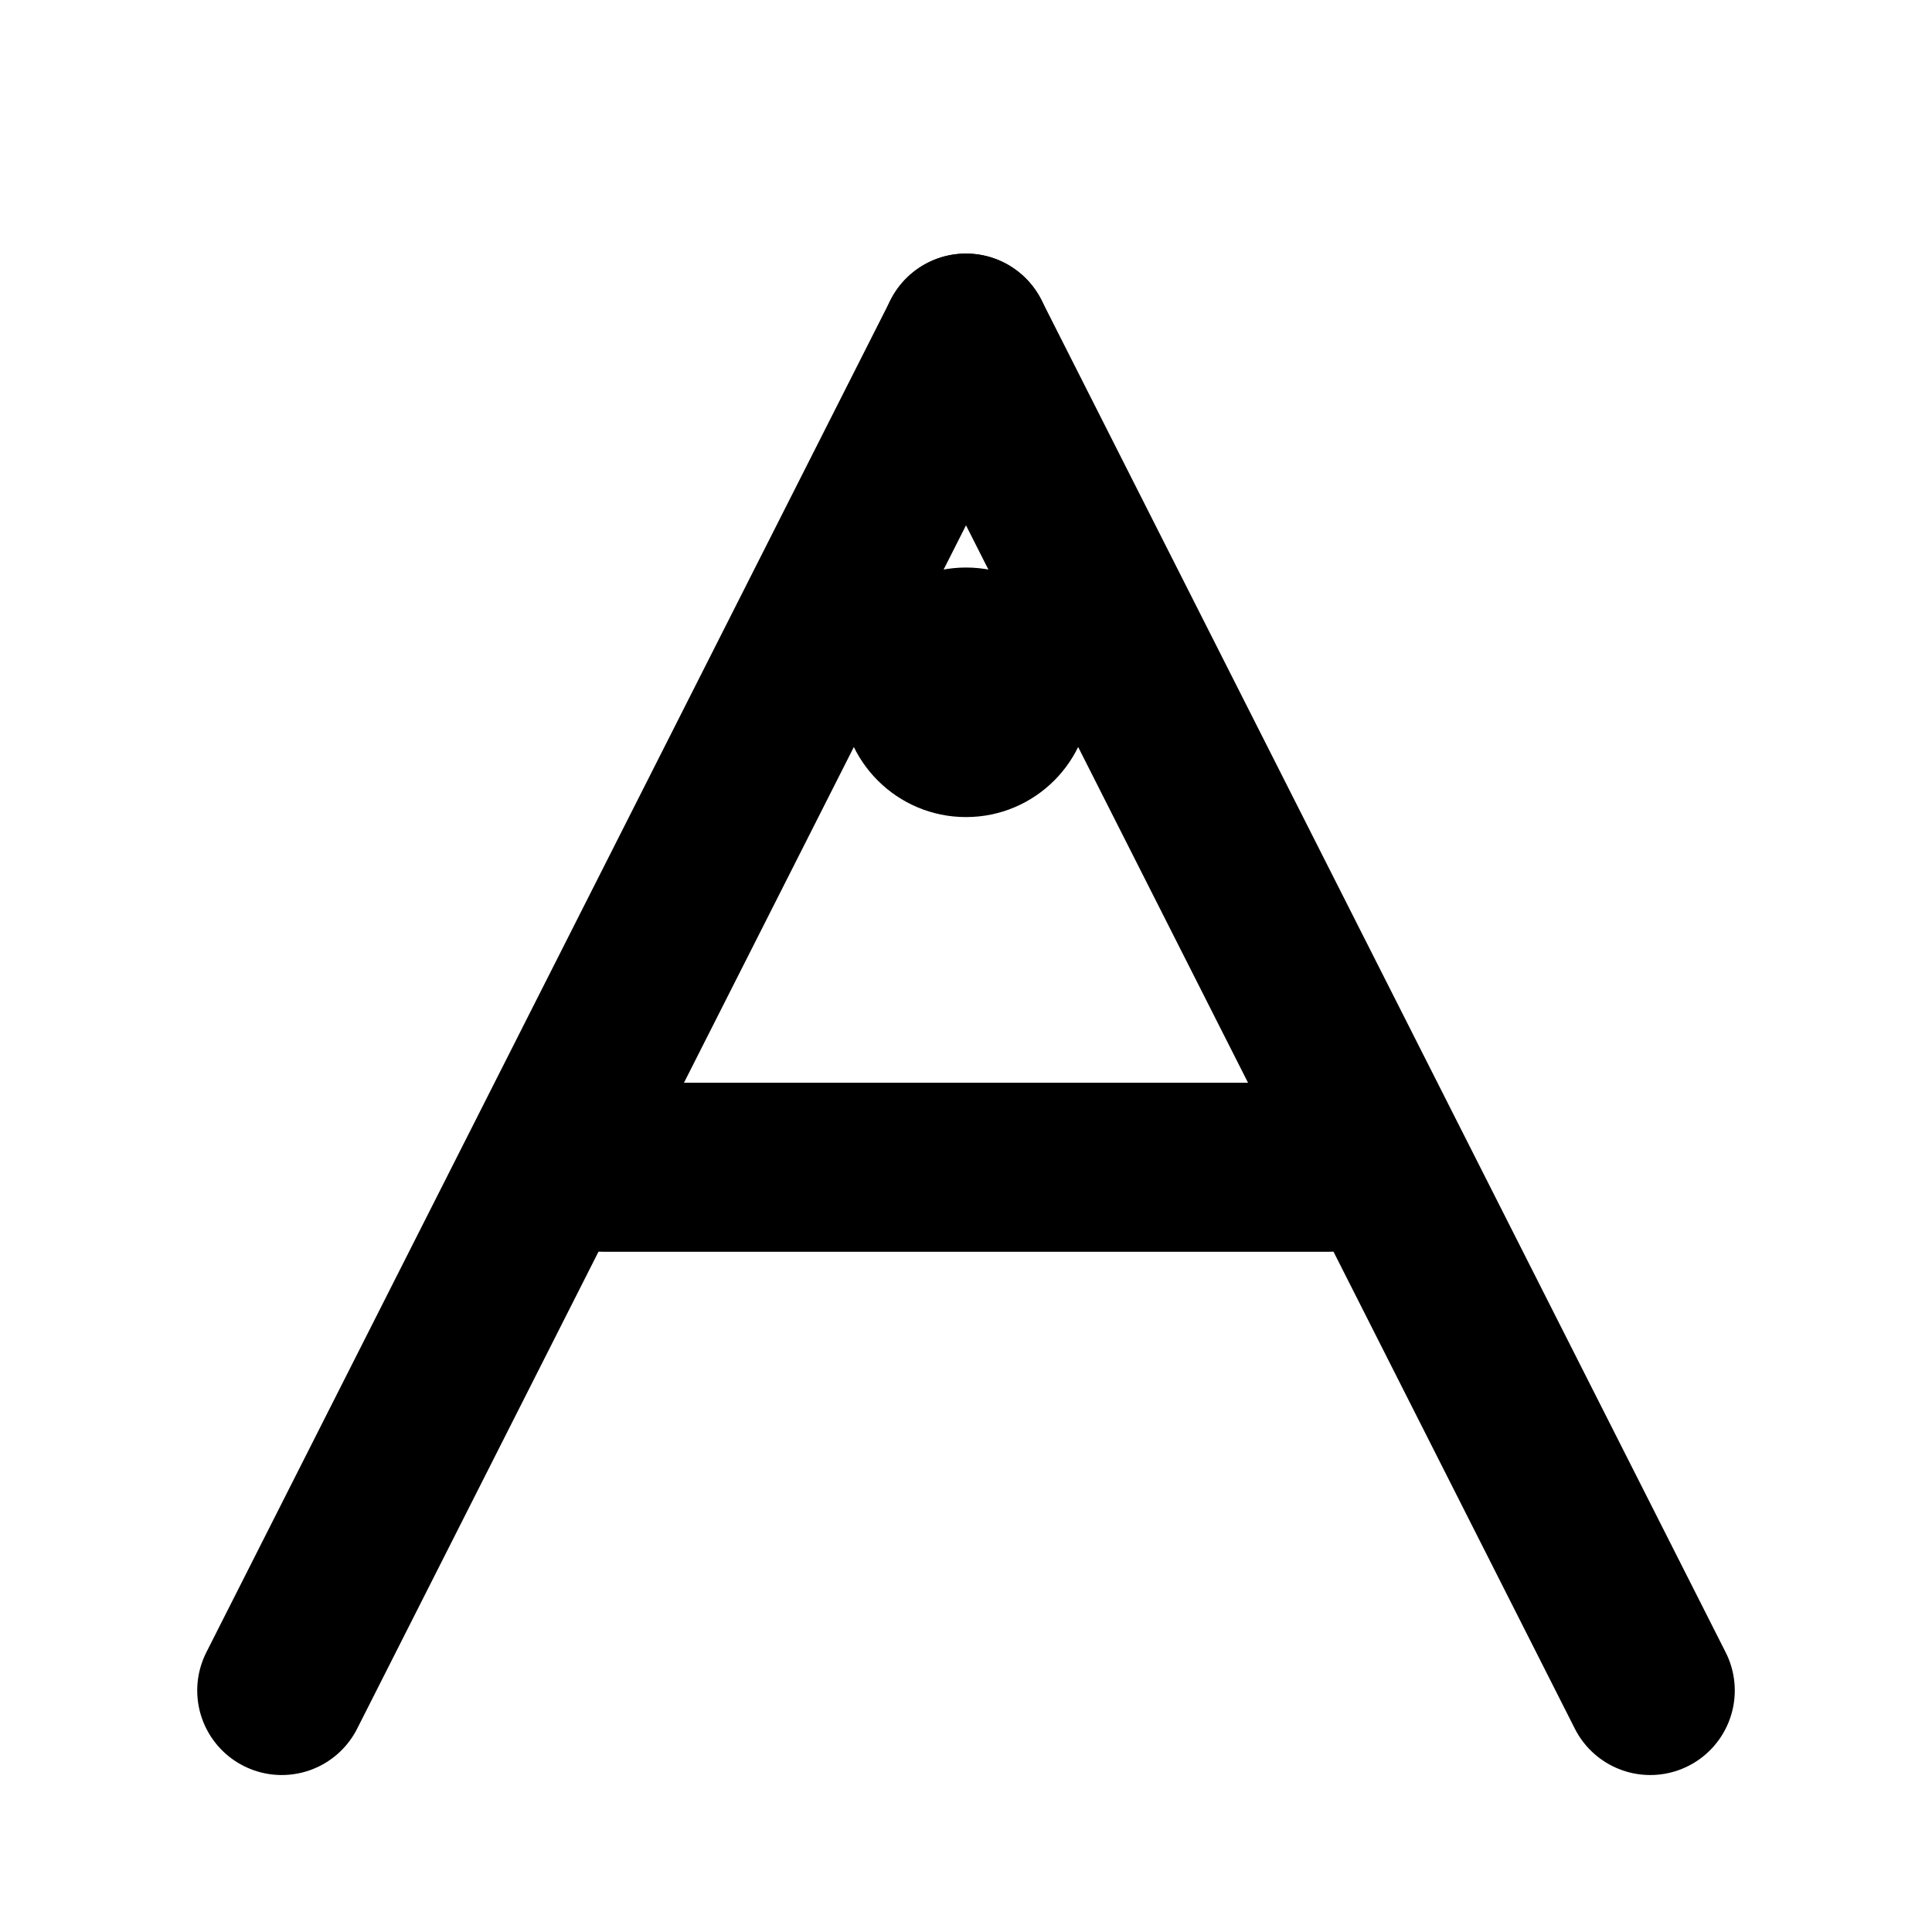
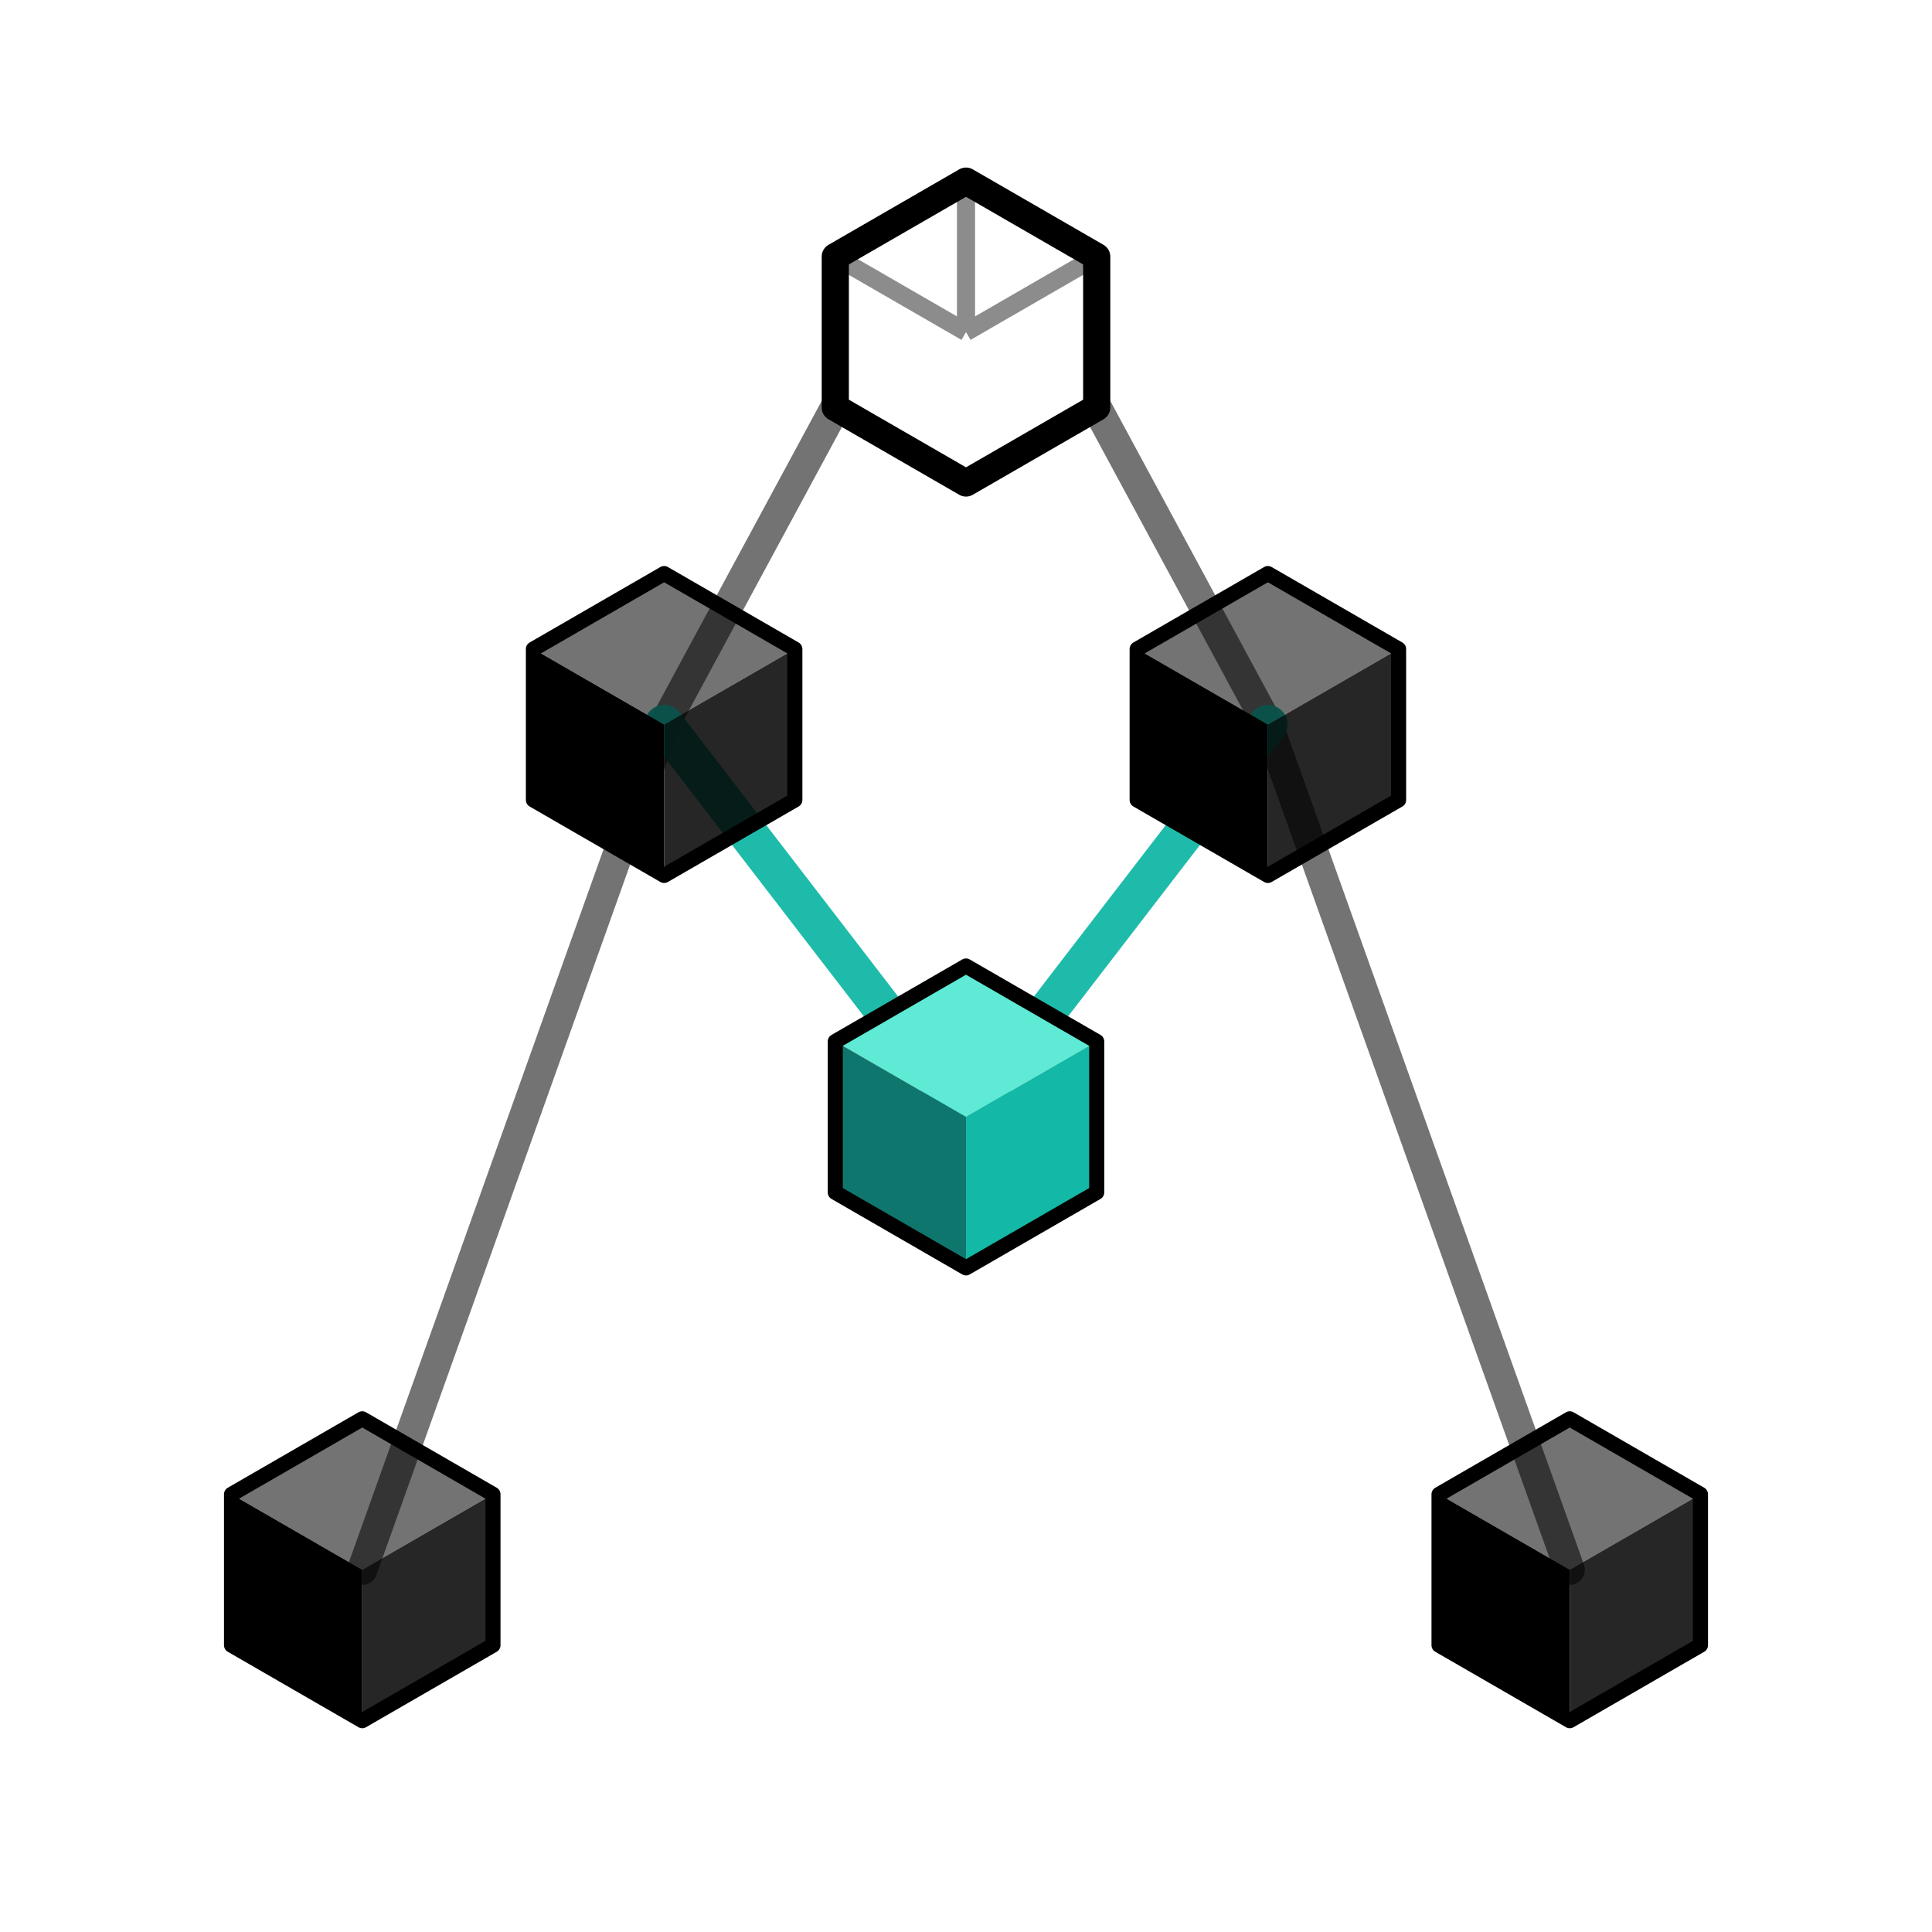
- <svg xmlns="http://www.w3.org/2000/svg" viewBox="0 0 24 24" fill="none">
-   <path d="M3.5 21 L12 4.2" stroke="currentColor" stroke-width="2.1" stroke-linecap="round" />
-   <path d="M20.5 21 L12 4.2" stroke="currentColor" stroke-width="2.1" stroke-linecap="round" />
-   <path d="M7.5 14.5 L16.5 14.5" stroke="currentColor" stroke-width="2.1" stroke-linecap="round" />
-   <circle cx="12" cy="8.6" r="1.55" fill="currentColor" />
+ <svg xmlns="http://www.w3.org/2000/svg" viewBox="0 0 64 64" fill="none">
+   <g stroke-linecap="round" fill="none">
+     <g stroke="currentColor" stroke-width="1" opacity="0.55">
+       <line x1="27.67" y1="13.5" x2="22" y2="24" />
+       <line x1="36.33" y1="13.5" x2="42" y2="24" />
+       <line x1="22" y1="24" x2="12" y2="52" />
+       <line x1="42" y1="24" x2="52" y2="52" />
+     </g>
+     <g stroke="#14B8A6" stroke-width="1.3" opacity="0.95">
+       <line x1="22" y1="24" x2="32" y2="37" />
+       <line x1="42" y1="24" x2="32" y2="37" />
+     </g>
+   </g>
+   <g transform="translate(32 11)">
+     <path d="M0 -5 L4.33 -2.5 L4.33 2.5 L0 5 L-4.33 2.5 L-4.33 -2.5 Z" fill="none" stroke="currentColor" stroke-width="0.9" stroke-linejoin="round" />
+     <g stroke="currentColor" stroke-width="0.6" opacity="0.45">
+       <line x1="0" y1="0" x2="0" y2="-5" />
+       <line x1="0" y1="0" x2="4.33" y2="-2.5" />
+       <line x1="0" y1="0" x2="-4.33" y2="-2.5" />
+     </g>
+   </g>
+   <g transform="translate(22 24)">
+     <path d="M0 -5 L4.33 -2.5 L0 0 L-4.33 -2.5 Z" fill="currentColor" opacity="0.55" />
+     <path d="M4.33 -2.5 L4.33 2.5 L0 5 L0 0 Z" fill="currentColor" opacity="0.85" />
+     <path d="M-4.33 -2.5 L-4.33 2.5 L0 5 L0 0 Z" fill="currentColor" />
+     <path d="M0 -5 L4.33 -2.5 L4.33 2.5 L0 5 L-4.33 2.5 L-4.33 -2.5 Z" fill="none" stroke="currentColor" stroke-width="0.5" stroke-linejoin="round" />
+   </g>
+   <g transform="translate(42 24)">
+     <path d="M0 -5 L4.33 -2.5 L0 0 L-4.33 -2.5 Z" fill="currentColor" opacity="0.55" />
+     <path d="M4.33 -2.5 L4.33 2.5 L0 5 L0 0 Z" fill="currentColor" opacity="0.85" />
+     <path d="M-4.33 -2.5 L-4.33 2.5 L0 5 L0 0 Z" fill="currentColor" />
+     <path d="M0 -5 L4.33 -2.5 L4.33 2.5 L0 5 L-4.33 2.5 L-4.33 -2.5 Z" fill="none" stroke="currentColor" stroke-width="0.5" stroke-linejoin="round" />
+   </g>
+   <g transform="translate(32 37)">
+     <path d="M0 -5 L4.33 -2.5 L0 0 L-4.33 -2.5 Z" fill="#5EEAD4" />
+     <path d="M4.33 -2.5 L4.33 2.5 L0 5 L0 0 Z" fill="#14B8A6" />
+     <path d="M-4.33 -2.5 L-4.33 2.5 L0 5 L0 0 Z" fill="#0F766E" />
+     <path d="M0 -5 L4.33 -2.5 L4.33 2.5 L0 5 L-4.33 2.5 L-4.33 -2.5 Z" fill="none" stroke="currentColor" stroke-width="0.5" stroke-linejoin="round" />
+   </g>
+   <g transform="translate(12 52)">
+     <path d="M0 -5 L4.33 -2.5 L0 0 L-4.33 -2.5 Z" fill="currentColor" opacity="0.55" />
+     <path d="M4.33 -2.5 L4.33 2.5 L0 5 L0 0 Z" fill="currentColor" opacity="0.85" />
+     <path d="M-4.33 -2.5 L-4.33 2.5 L0 5 L0 0 Z" fill="currentColor" />
+     <path d="M0 -5 L4.33 -2.5 L4.33 2.5 L0 5 L-4.33 2.5 L-4.33 -2.5 Z" fill="none" stroke="currentColor" stroke-width="0.5" stroke-linejoin="round" />
+   </g>
+   <g transform="translate(52 52)">
+     <path d="M0 -5 L4.33 -2.5 L0 0 L-4.33 -2.5 Z" fill="currentColor" opacity="0.55" />
+     <path d="M4.33 -2.5 L4.33 2.5 L0 5 L0 0 Z" fill="currentColor" opacity="0.85" />
+     <path d="M-4.33 -2.5 L-4.33 2.5 L0 5 L0 0 Z" fill="currentColor" />
+     <path d="M0 -5 L4.33 -2.5 L4.33 2.5 L0 5 L-4.33 2.5 L-4.33 -2.5 Z" fill="none" stroke="currentColor" stroke-width="0.5" stroke-linejoin="round" />
+   </g>
</svg>
